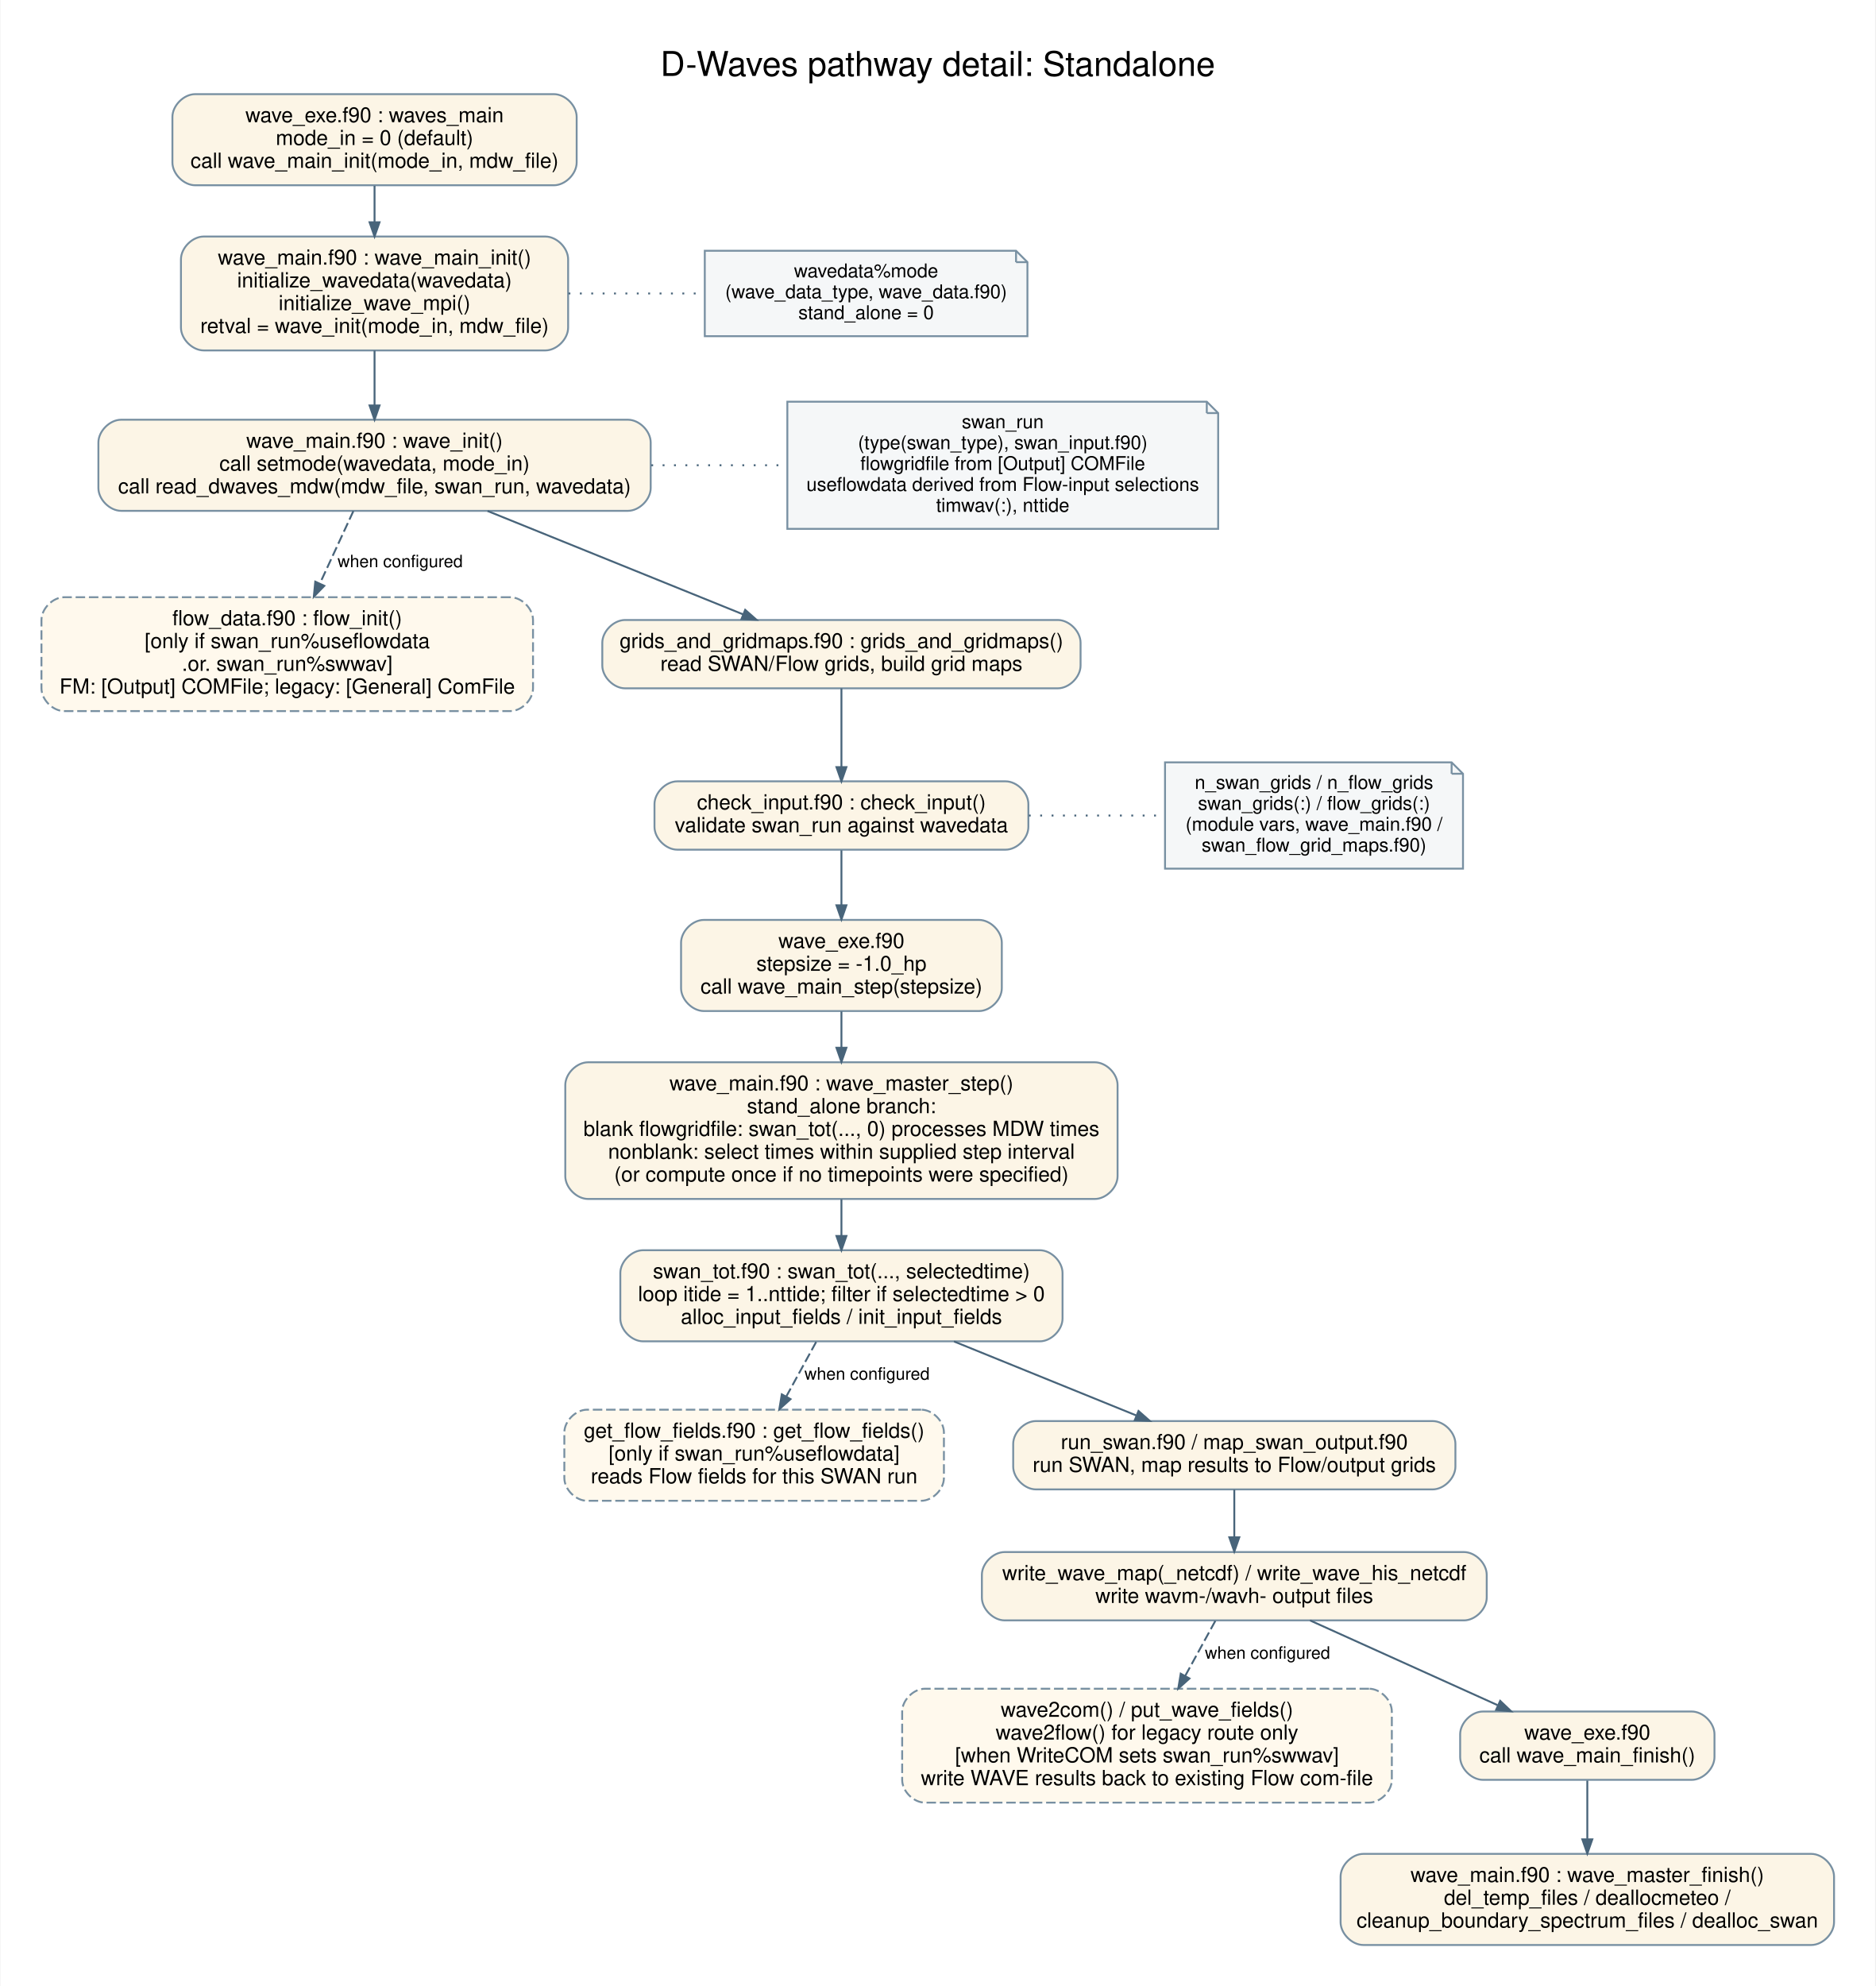
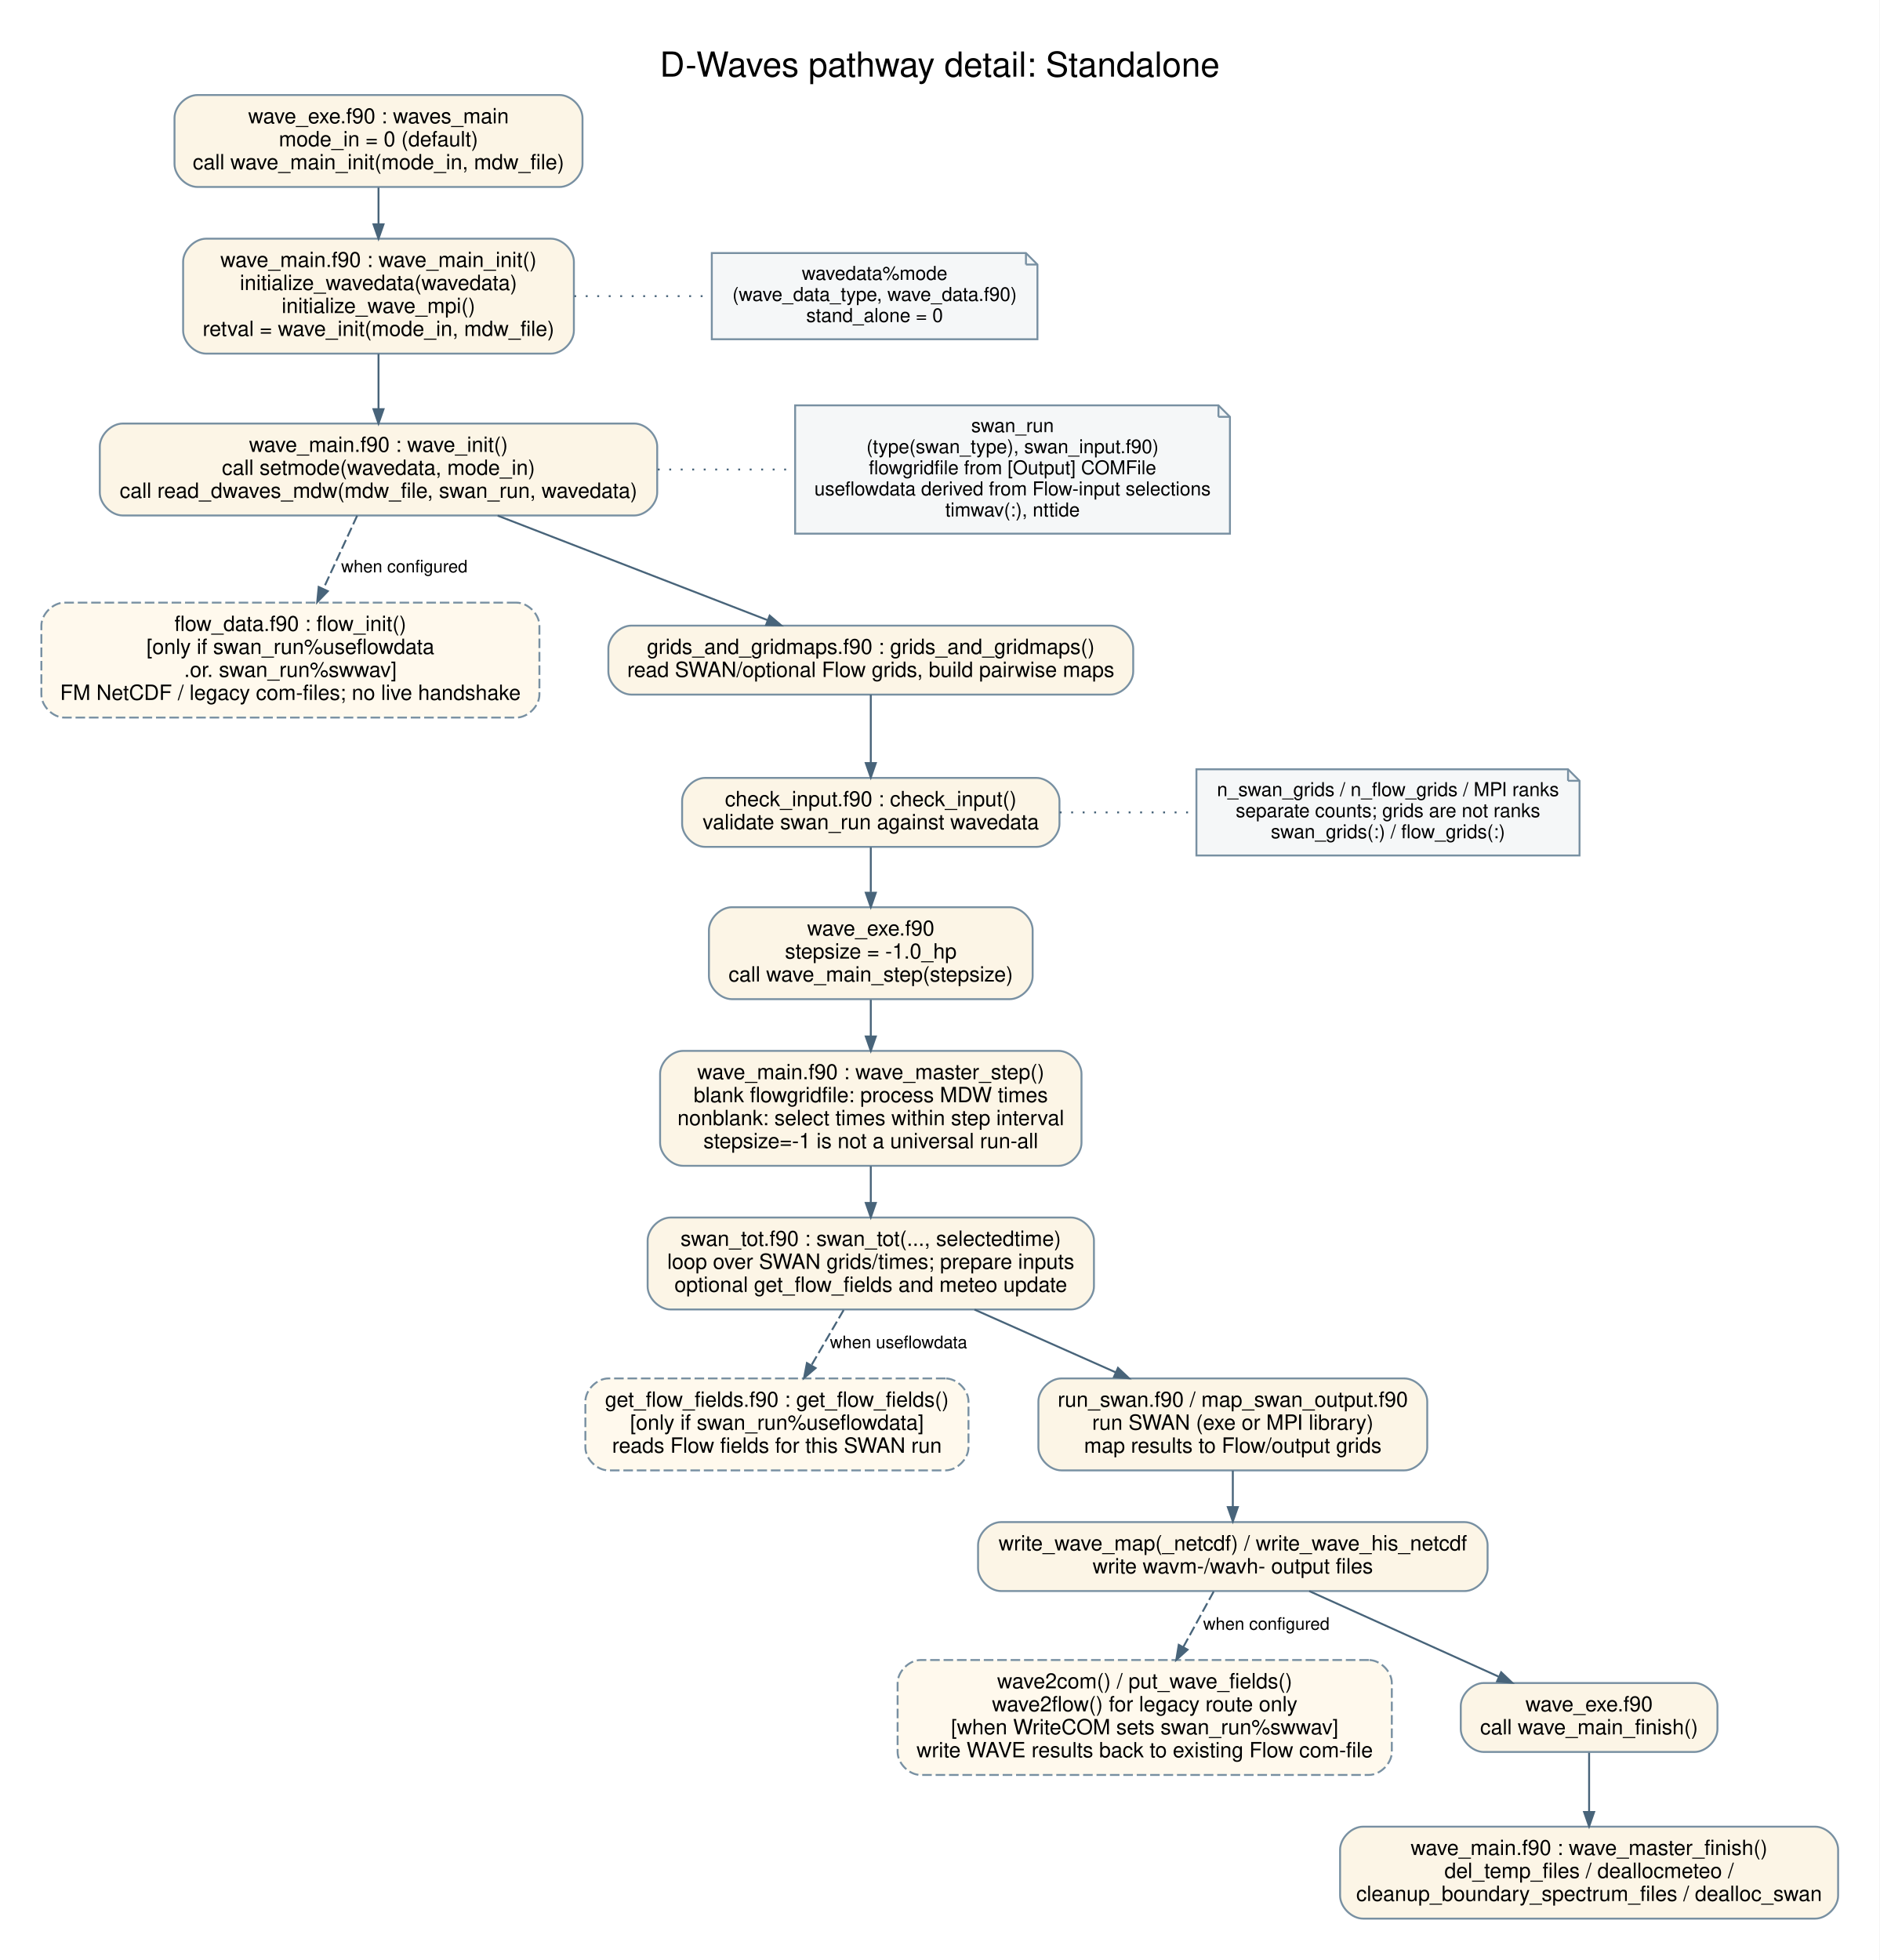
- <svg xmlns="http://www.w3.org/2000/svg" width="988pt" height="1046pt" viewBox="0.00 0.00 987.70 1046.20">
-   <g id="graph0" class="graph" transform="scale(1 1) rotate(0) translate(21.6 1024.6)">
-     <polygon fill="#ffffff" stroke="transparent" points="-21.6,21.6 -21.6,-1024.6 966.1,-1024.6 966.1,21.6 -21.6,21.6" />
-     <text text-anchor="middle" x="472.25" y="-984.6" font-family="Helvetica,sans-Serif" font-size="18.00" fill="#000000">D-Waves pathway detail: Standalone</text>
+ <svg xmlns="http://www.w3.org/2000/svg" width="981pt" height="1023pt" viewBox="0.00 0.00 981.20 1023.20">
+   <g id="graph0" class="graph" transform="scale(1 1) rotate(0) translate(21.6 1001.6)">
+     <polygon fill="#ffffff" stroke="transparent" points="-21.6,21.6 -21.6,-1001.6 959.6,-1001.6 959.6,21.6 -21.6,21.6" />
+     <text text-anchor="middle" x="469" y="-961.6" font-family="Helvetica,sans-Serif" font-size="18.00" fill="#000000">D-Waves pathway detail: Standalone</text>
    <g id="node1" class="node">
-       <path fill="#fcf5e6" stroke="#7890a2" d="M270,-975C270,-975 81,-975 81,-975 75,-975 69,-969 69,-963 69,-963 69,-939 69,-939 69,-933 75,-927 81,-927 81,-927 270,-927 270,-927 276,-927 282,-933 282,-939 282,-939 282,-963 282,-963 282,-969 276,-975 270,-975" />
-       <text text-anchor="middle" x="175.5" y="-960.2" font-family="Helvetica,sans-Serif" font-size="11.00" fill="#000000">wave_exe.f90 : waves_main</text>
-       <text text-anchor="middle" x="175.5" y="-948.2" font-family="Helvetica,sans-Serif" font-size="11.00" fill="#000000">mode_in = 0 (default)</text>
-       <text text-anchor="middle" x="175.5" y="-936.2" font-family="Helvetica,sans-Serif" font-size="11.00" fill="#000000">call wave_main_init(mode_in, mdw_file)</text>
+       <path fill="#fcf5e6" stroke="#7890a2" d="M270.5,-952C270.5,-952 81.5,-952 81.5,-952 75.5,-952 69.5,-946 69.5,-940 69.5,-940 69.5,-916 69.5,-916 69.5,-910 75.5,-904 81.5,-904 81.5,-904 270.5,-904 270.5,-904 276.5,-904 282.5,-910 282.5,-916 282.5,-916 282.5,-940 282.5,-940 282.5,-946 276.5,-952 270.5,-952" />
+       <text text-anchor="middle" x="176" y="-937.2" font-family="Helvetica,sans-Serif" font-size="11.00" fill="#000000">wave_exe.f90 : waves_main</text>
+       <text text-anchor="middle" x="176" y="-925.2" font-family="Helvetica,sans-Serif" font-size="11.00" fill="#000000">mode_in = 0 (default)</text>
+       <text text-anchor="middle" x="176" y="-913.2" font-family="Helvetica,sans-Serif" font-size="11.00" fill="#000000">call wave_main_init(mode_in, mdw_file)</text>
    </g>
    <g id="node2" class="node">
-       <path fill="#fcf5e6" stroke="#7890a2" d="M265.5,-900C265.5,-900 85.5,-900 85.5,-900 79.5,-900 73.5,-894 73.5,-888 73.5,-888 73.5,-852 73.5,-852 73.5,-846 79.5,-840 85.5,-840 85.5,-840 265.5,-840 265.5,-840 271.5,-840 277.5,-846 277.5,-852 277.5,-852 277.5,-888 277.5,-888 277.5,-894 271.5,-900 265.5,-900" />
-       <text text-anchor="middle" x="175.5" y="-885.2" font-family="Helvetica,sans-Serif" font-size="11.00" fill="#000000">wave_main.f90 : wave_main_init()</text>
-       <text text-anchor="middle" x="175.5" y="-873.2" font-family="Helvetica,sans-Serif" font-size="11.00" fill="#000000">initialize_wavedata(wavedata)</text>
-       <text text-anchor="middle" x="175.5" y="-861.2" font-family="Helvetica,sans-Serif" font-size="11.00" fill="#000000">initialize_wave_mpi()</text>
-       <text text-anchor="middle" x="175.5" y="-849.2" font-family="Helvetica,sans-Serif" font-size="11.00" fill="#000000">retval = wave_init(mode_in, mdw_file)</text>
+       <path fill="#fcf5e6" stroke="#7890a2" d="M266,-877C266,-877 86,-877 86,-877 80,-877 74,-871 74,-865 74,-865 74,-829 74,-829 74,-823 80,-817 86,-817 86,-817 266,-817 266,-817 272,-817 278,-823 278,-829 278,-829 278,-865 278,-865 278,-871 272,-877 266,-877" />
+       <text text-anchor="middle" x="176" y="-862.2" font-family="Helvetica,sans-Serif" font-size="11.00" fill="#000000">wave_main.f90 : wave_main_init()</text>
+       <text text-anchor="middle" x="176" y="-850.2" font-family="Helvetica,sans-Serif" font-size="11.00" fill="#000000">initialize_wavedata(wavedata)</text>
+       <text text-anchor="middle" x="176" y="-838.2" font-family="Helvetica,sans-Serif" font-size="11.00" fill="#000000">initialize_wave_mpi()</text>
+       <text text-anchor="middle" x="176" y="-826.2" font-family="Helvetica,sans-Serif" font-size="11.00" fill="#000000">retval = wave_init(mode_in, mdw_file)</text>
    </g>
    <g id="edge1" class="edge">
-       <path fill="none" stroke="#48647a" d="M175.5,-926.697C175.5,-920.668 175.5,-914.066 175.5,-907.566" />
-       <polygon fill="#48647a" stroke="#48647a" points="178.125,-907.521 175.5,-900.021 172.875,-907.521 178.125,-907.521" />
+       <path fill="none" stroke="#48647a" d="M176,-903.697C176,-897.668 176,-891.066 176,-884.566" />
+       <polygon fill="#48647a" stroke="#48647a" points="178.625,-884.521 176,-877.021 173.375,-884.521 178.625,-884.521" />
    </g>
    <g id="node3" class="node">
-       <path fill="#fcf5e6" stroke="#7890a2" d="M309,-803.5C309,-803.5 42,-803.5 42,-803.5 36,-803.5 30,-797.5 30,-791.5 30,-791.5 30,-767.5 30,-767.5 30,-761.5 36,-755.5 42,-755.5 42,-755.5 309,-755.5 309,-755.5 315,-755.5 321,-761.5 321,-767.5 321,-767.5 321,-791.5 321,-791.5 321,-797.5 315,-803.5 309,-803.5" />
-       <text text-anchor="middle" x="175.5" y="-788.7" font-family="Helvetica,sans-Serif" font-size="11.00" fill="#000000">wave_main.f90 : wave_init()</text>
-       <text text-anchor="middle" x="175.5" y="-776.7" font-family="Helvetica,sans-Serif" font-size="11.00" fill="#000000">call setmode(wavedata, mode_in)</text>
-       <text text-anchor="middle" x="175.5" y="-764.7" font-family="Helvetica,sans-Serif" font-size="11.00" fill="#000000">call read_dwaves_mdw(mdw_file, swan_run, wavedata)</text>
+       <path fill="#fcf5e6" stroke="#7890a2" d="M309.5,-780.5C309.5,-780.5 42.5,-780.5 42.5,-780.5 36.5,-780.5 30.5,-774.5 30.5,-768.5 30.5,-768.5 30.5,-744.5 30.5,-744.5 30.5,-738.5 36.5,-732.5 42.5,-732.5 42.5,-732.5 309.5,-732.5 309.5,-732.5 315.5,-732.5 321.5,-738.5 321.5,-744.5 321.5,-744.5 321.5,-768.5 321.5,-768.5 321.5,-774.5 315.5,-780.5 309.5,-780.5" />
+       <text text-anchor="middle" x="176" y="-765.7" font-family="Helvetica,sans-Serif" font-size="11.00" fill="#000000">wave_main.f90 : wave_init()</text>
+       <text text-anchor="middle" x="176" y="-753.7" font-family="Helvetica,sans-Serif" font-size="11.00" fill="#000000">call setmode(wavedata, mode_in)</text>
+       <text text-anchor="middle" x="176" y="-741.7" font-family="Helvetica,sans-Serif" font-size="11.00" fill="#000000">call read_dwaves_mdw(mdw_file, swan_run, wavedata)</text>
    </g>
    <g id="edge2" class="edge">
-       <path fill="none" stroke="#48647a" d="M175.5,-839.865C175.5,-830.625 175.5,-820.436 175.5,-811.102" />
-       <polygon fill="#48647a" stroke="#48647a" points="178.125,-811.002 175.5,-803.502 172.875,-811.002 178.125,-811.002" />
+       <path fill="none" stroke="#48647a" d="M176,-816.865C176,-807.625 176,-797.436 176,-788.102" />
+       <polygon fill="#48647a" stroke="#48647a" points="178.625,-788.002 176,-780.502 173.375,-788.002 178.625,-788.002" />
    </g>
    <g id="node16" class="node">
-       <polygon fill="#f5f7f8" stroke="#7890a2" points="513.5,-892.5 349.5,-892.5 349.5,-847.5 519.5,-847.5 519.5,-886.5 513.5,-892.5" />
-       <polyline fill="none" stroke="#7890a2" points="513.5,-892.5 513.5,-886.5 " />
-       <polyline fill="none" stroke="#7890a2" points="519.5,-886.5 513.5,-886.5 " />
-       <text text-anchor="middle" x="434.5" y="-878.5" font-family="Helvetica,sans-Serif" font-size="10.00" fill="#000000">wavedata%mode</text>
-       <text text-anchor="middle" x="434.5" y="-867.5" font-family="Helvetica,sans-Serif" font-size="10.00" fill="#000000">(wave_data_type, wave_data.f90)</text>
-       <text text-anchor="middle" x="434.5" y="-856.5" font-family="Helvetica,sans-Serif" font-size="10.00" fill="#000000">stand_alone = 0</text>
+       <polygon fill="#f5f7f8" stroke="#7890a2" points="514,-869.5 350,-869.5 350,-824.5 520,-824.5 520,-863.5 514,-869.5" />
+       <polyline fill="none" stroke="#7890a2" points="514,-869.5 514,-863.5 " />
+       <polyline fill="none" stroke="#7890a2" points="520,-863.5 514,-863.5 " />
+       <text text-anchor="middle" x="435" y="-855.5" font-family="Helvetica,sans-Serif" font-size="10.00" fill="#000000">wavedata%mode</text>
+       <text text-anchor="middle" x="435" y="-844.5" font-family="Helvetica,sans-Serif" font-size="10.00" fill="#000000">(wave_data_type, wave_data.f90)</text>
+       <text text-anchor="middle" x="435" y="-833.5" font-family="Helvetica,sans-Serif" font-size="10.00" fill="#000000">stand_alone = 0</text>
    </g>
    <g id="edge15" class="edge">
-       <path fill="none" stroke="#48647a" stroke-dasharray="1,5" d="M277.684,-870C301.574,-870 325.464,-870 349.354,-870" />
+       <path fill="none" stroke="#48647a" stroke-dasharray="1,5" d="M278.184,-847C302.074,-847 325.964,-847 349.854,-847" />
    </g>
    <g id="node4" class="node">
-       <path fill="#fff9ed" stroke="#7890a2" stroke-dasharray="5,2" d="M247,-710C247,-710 12,-710 12,-710 6,-710 0,-704 0,-698 0,-698 0,-662 0,-662 0,-656 6,-650 12,-650 12,-650 247,-650 247,-650 253,-650 259,-656 259,-662 259,-662 259,-698 259,-698 259,-704 253,-710 247,-710" />
-       <text text-anchor="middle" x="129.5" y="-695.2" font-family="Helvetica,sans-Serif" font-size="11.00" fill="#000000">flow_data.f90 : flow_init()</text>
-       <text text-anchor="middle" x="129.5" y="-683.2" font-family="Helvetica,sans-Serif" font-size="11.00" fill="#000000">[only if swan_run%useflowdata</text>
-       <text text-anchor="middle" x="129.5" y="-671.2" font-family="Helvetica,sans-Serif" font-size="11.00" fill="#000000">.or. swan_run%swwav]</text>
-       <text text-anchor="middle" x="129.5" y="-659.2" font-family="Helvetica,sans-Serif" font-size="11.00" fill="#000000">FM: [Output] COMFile; legacy: [General] ComFile</text>
+       <path fill="#fff9ed" stroke="#7890a2" stroke-dasharray="5,2" d="M248,-687C248,-687 12,-687 12,-687 6,-687 0,-681 0,-675 0,-675 0,-639 0,-639 0,-633 6,-627 12,-627 12,-627 248,-627 248,-627 254,-627 260,-633 260,-639 260,-639 260,-675 260,-675 260,-681 254,-687 248,-687" />
+       <text text-anchor="middle" x="130" y="-672.2" font-family="Helvetica,sans-Serif" font-size="11.00" fill="#000000">flow_data.f90 : flow_init()</text>
+       <text text-anchor="middle" x="130" y="-660.2" font-family="Helvetica,sans-Serif" font-size="11.00" fill="#000000">[only if swan_run%useflowdata</text>
+       <text text-anchor="middle" x="130" y="-648.2" font-family="Helvetica,sans-Serif" font-size="11.00" fill="#000000">.or. swan_run%swwav]</text>
+       <text text-anchor="middle" x="130" y="-636.2" font-family="Helvetica,sans-Serif" font-size="11.00" fill="#000000">FM NetCDF / legacy com-files; no live handshake</text>
    </g>
    <g id="edge3" class="edge">
-       <path fill="none" stroke="#48647a" stroke-dasharray="5,2" d="M164.365,-755.414C159.07,-743.961 152.62,-730.01 146.715,-717.236" />
-       <polygon fill="#48647a" stroke="#48647a" points="149.031,-715.99 143.501,-710.284 144.265,-718.193 149.031,-715.99" />
-       <text text-anchor="middle" x="189" y="-725.8" font-family="Helvetica,sans-Serif" font-size="9.00" fill="#000000">when configured</text>
+       <path fill="none" stroke="#48647a" stroke-dasharray="5,2" d="M164.865,-732.414C159.57,-720.961 153.12,-707.01 147.215,-694.236" />
+       <polygon fill="#48647a" stroke="#48647a" points="149.531,-692.99 144.001,-687.284 144.765,-695.193 149.531,-692.99" />
+       <text text-anchor="middle" x="189.5" y="-702.8" font-family="Helvetica,sans-Serif" font-size="9.00" fill="#000000">when configured</text>
    </g>
    <g id="node5" class="node">
-       <path fill="#fcf5e6" stroke="#7890a2" d="M535.5,-698C535.5,-698 307.5,-698 307.5,-698 301.5,-698 295.5,-692 295.5,-686 295.5,-686 295.5,-674 295.5,-674 295.5,-668 301.5,-662 307.5,-662 307.5,-662 535.5,-662 535.5,-662 541.5,-662 547.5,-668 547.5,-674 547.5,-674 547.5,-686 547.5,-686 547.5,-692 541.5,-698 535.5,-698" />
-       <text text-anchor="middle" x="421.5" y="-683.2" font-family="Helvetica,sans-Serif" font-size="11.00" fill="#000000">grids_and_gridmaps.f90 : grids_and_gridmaps()</text>
-       <text text-anchor="middle" x="421.5" y="-671.2" font-family="Helvetica,sans-Serif" font-size="11.00" fill="#000000">read SWAN/Flow grids, build grid maps</text>
+       <path fill="#fcf5e6" stroke="#7890a2" d="M558,-675C558,-675 308,-675 308,-675 302,-675 296,-669 296,-663 296,-663 296,-651 296,-651 296,-645 302,-639 308,-639 308,-639 558,-639 558,-639 564,-639 570,-645 570,-651 570,-651 570,-663 570,-663 570,-669 564,-675 558,-675" />
+       <text text-anchor="middle" x="433" y="-660.2" font-family="Helvetica,sans-Serif" font-size="11.00" fill="#000000">grids_and_gridmaps.f90 : grids_and_gridmaps()</text>
+       <text text-anchor="middle" x="433" y="-648.2" font-family="Helvetica,sans-Serif" font-size="11.00" fill="#000000">read SWAN/optional Flow grids, build pairwise maps</text>
    </g>
    <g id="edge4" class="edge">
-       <path fill="none" stroke="#48647a" d="M235.05,-755.414C276.146,-738.792 330.256,-716.906 369.593,-700.995" />
-       <polygon fill="#48647a" stroke="#48647a" points="370.791,-703.342 376.76,-698.096 368.822,-698.475 370.791,-703.342" />
+       <path fill="none" stroke="#48647a" d="M238.213,-732.414C281.236,-715.757 337.91,-693.815 379.027,-677.896" />
+       <polygon fill="#48647a" stroke="#48647a" points="380.213,-680.252 386.259,-675.096 378.317,-675.356 380.213,-680.252" />
    </g>
    <g id="node17" class="node">
-       <polygon fill="#f5f7f8" stroke="#7890a2" points="614,-813 393,-813 393,-746 620,-746 620,-807 614,-813" />
-       <polyline fill="none" stroke="#7890a2" points="614,-813 614,-807 " />
-       <polyline fill="none" stroke="#7890a2" points="620,-807 614,-807 " />
-       <text text-anchor="middle" x="506.5" y="-799" font-family="Helvetica,sans-Serif" font-size="10.00" fill="#000000">swan_run</text>
-       <text text-anchor="middle" x="506.5" y="-788" font-family="Helvetica,sans-Serif" font-size="10.00" fill="#000000">(type(swan_type), swan_input.f90)</text>
-       <text text-anchor="middle" x="506.5" y="-777" font-family="Helvetica,sans-Serif" font-size="10.00" fill="#000000">flowgridfile from [Output] COMFile</text>
-       <text text-anchor="middle" x="506.5" y="-766" font-family="Helvetica,sans-Serif" font-size="10.00" fill="#000000">useflowdata derived from Flow-input selections</text>
-       <text text-anchor="middle" x="506.5" y="-755" font-family="Helvetica,sans-Serif" font-size="10.00" fill="#000000">timwav(:), nttide</text>
+       <polygon fill="#f5f7f8" stroke="#7890a2" points="614.5,-790 393.5,-790 393.5,-723 620.5,-723 620.5,-784 614.5,-790" />
+       <polyline fill="none" stroke="#7890a2" points="614.5,-790 614.5,-784 " />
+       <polyline fill="none" stroke="#7890a2" points="620.5,-784 614.5,-784 " />
+       <text text-anchor="middle" x="507" y="-776" font-family="Helvetica,sans-Serif" font-size="10.00" fill="#000000">swan_run</text>
+       <text text-anchor="middle" x="507" y="-765" font-family="Helvetica,sans-Serif" font-size="10.00" fill="#000000">(type(swan_type), swan_input.f90)</text>
+       <text text-anchor="middle" x="507" y="-754" font-family="Helvetica,sans-Serif" font-size="10.00" fill="#000000">flowgridfile from [Output] COMFile</text>
+       <text text-anchor="middle" x="507" y="-743" font-family="Helvetica,sans-Serif" font-size="10.00" fill="#000000">useflowdata derived from Flow-input selections</text>
+       <text text-anchor="middle" x="507" y="-732" font-family="Helvetica,sans-Serif" font-size="10.00" fill="#000000">timwav(:), nttide</text>
    </g>
    <g id="edge16" class="edge">
-       <path fill="none" stroke="#48647a" stroke-dasharray="1,5" d="M321.282,-779.5C345.158,-779.5 369.034,-779.5 392.909,-779.5" />
+       <path fill="none" stroke="#48647a" stroke-dasharray="1,5" d="M321.782,-756.5C345.658,-756.5 369.534,-756.5 393.409,-756.5" />
    </g>
    <g id="node6" class="node">
-       <path fill="#fcf5e6" stroke="#7890a2" d="M508,-613C508,-613 335,-613 335,-613 329,-613 323,-607 323,-601 323,-601 323,-589 323,-589 323,-583 329,-577 335,-577 335,-577 508,-577 508,-577 514,-577 520,-583 520,-589 520,-589 520,-601 520,-601 520,-607 514,-613 508,-613" />
-       <text text-anchor="middle" x="421.5" y="-598.2" font-family="Helvetica,sans-Serif" font-size="11.00" fill="#000000">check_input.f90 : check_input()</text>
-       <text text-anchor="middle" x="421.5" y="-586.2" font-family="Helvetica,sans-Serif" font-size="11.00" fill="#000000">validate swan_run against wavedata</text>
+       <path fill="#fcf5e6" stroke="#7890a2" d="M519.5,-595.5C519.5,-595.5 346.5,-595.5 346.5,-595.5 340.5,-595.5 334.5,-589.5 334.5,-583.5 334.5,-583.5 334.5,-571.5 334.5,-571.5 334.5,-565.5 340.5,-559.5 346.5,-559.5 346.5,-559.5 519.5,-559.5 519.5,-559.5 525.5,-559.5 531.5,-565.5 531.5,-571.5 531.5,-571.5 531.5,-583.5 531.5,-583.5 531.5,-589.5 525.5,-595.5 519.5,-595.5" />
+       <text text-anchor="middle" x="433" y="-580.7" font-family="Helvetica,sans-Serif" font-size="11.00" fill="#000000">check_input.f90 : check_input()</text>
+       <text text-anchor="middle" x="433" y="-568.7" font-family="Helvetica,sans-Serif" font-size="11.00" fill="#000000">validate swan_run against wavedata</text>
    </g>
    <g id="edge5" class="edge">
-       <path fill="none" stroke="#48647a" d="M421.5,-661.974C421.5,-649.915 421.5,-633.87 421.5,-620.508" />
-       <polygon fill="#48647a" stroke="#48647a" points="424.125,-620.5 421.5,-613 418.875,-620.5 424.125,-620.5" />
+       <path fill="none" stroke="#48647a" d="M433,-638.96C433,-628.463 433,-615.053 433,-603.439" />
+       <polygon fill="#48647a" stroke="#48647a" points="435.625,-603.244 433,-595.744 430.375,-603.244 435.625,-603.244" />
    </g>
    <g id="node7" class="node">
-       <path fill="#fcf5e6" stroke="#7890a2" d="M494,-540C494,-540 349,-540 349,-540 343,-540 337,-534 337,-528 337,-528 337,-504 337,-504 337,-498 343,-492 349,-492 349,-492 494,-492 494,-492 500,-492 506,-498 506,-504 506,-504 506,-528 506,-528 506,-534 500,-540 494,-540" />
-       <text text-anchor="middle" x="421.5" y="-525.2" font-family="Helvetica,sans-Serif" font-size="11.00" fill="#000000">wave_exe.f90</text>
-       <text text-anchor="middle" x="421.5" y="-513.2" font-family="Helvetica,sans-Serif" font-size="11.00" fill="#000000">stepsize = -1.0_hp</text>
-       <text text-anchor="middle" x="421.5" y="-501.2" font-family="Helvetica,sans-Serif" font-size="11.00" fill="#000000">call wave_main_step(stepsize)</text>
+       <path fill="#fcf5e6" stroke="#7890a2" d="M505.5,-528C505.5,-528 360.5,-528 360.5,-528 354.5,-528 348.5,-522 348.5,-516 348.5,-516 348.5,-492 348.5,-492 348.5,-486 354.5,-480 360.5,-480 360.5,-480 505.5,-480 505.5,-480 511.5,-480 517.5,-486 517.5,-492 517.5,-492 517.5,-516 517.5,-516 517.5,-522 511.5,-528 505.5,-528" />
+       <text text-anchor="middle" x="433" y="-513.2" font-family="Helvetica,sans-Serif" font-size="11.00" fill="#000000">wave_exe.f90</text>
+       <text text-anchor="middle" x="433" y="-501.2" font-family="Helvetica,sans-Serif" font-size="11.00" fill="#000000">stepsize = -1.0_hp</text>
+       <text text-anchor="middle" x="433" y="-489.2" font-family="Helvetica,sans-Serif" font-size="11.00" fill="#000000">call wave_main_step(stepsize)</text>
    </g>
    <g id="edge6" class="edge">
-       <path fill="none" stroke="#48647a" d="M421.5,-576.677C421.5,-568.117 421.5,-557.673 421.5,-547.88" />
-       <polygon fill="#48647a" stroke="#48647a" points="424.125,-547.712 421.5,-540.213 418.875,-547.713 424.125,-547.712" />
+       <path fill="none" stroke="#48647a" d="M433,-559.332C433,-552.253 433,-543.928 433,-535.914" />
+       <polygon fill="#48647a" stroke="#48647a" points="435.625,-535.562 433,-528.062 430.375,-535.562 435.625,-535.562" />
    </g>
    <g id="node18" class="node">
-       <polygon fill="#f5f7f8" stroke="#7890a2" points="743,-623 592,-623 592,-567 749,-567 749,-617 743,-623" />
-       <polyline fill="none" stroke="#7890a2" points="743,-623 743,-617 " />
-       <polyline fill="none" stroke="#7890a2" points="749,-617 743,-617 " />
-       <text text-anchor="middle" x="670.5" y="-609" font-family="Helvetica,sans-Serif" font-size="10.00" fill="#000000">n_swan_grids / n_flow_grids</text>
-       <text text-anchor="middle" x="670.5" y="-598" font-family="Helvetica,sans-Serif" font-size="10.00" fill="#000000">swan_grids(:) / flow_grids(:)</text>
-       <text text-anchor="middle" x="670.5" y="-587" font-family="Helvetica,sans-Serif" font-size="10.00" fill="#000000">(module vars, wave_main.f90 /</text>
-       <text text-anchor="middle" x="670.5" y="-576" font-family="Helvetica,sans-Serif" font-size="10.00" fill="#000000">swan_flow_grid_maps.f90)</text>
+       <polygon fill="#f5f7f8" stroke="#7890a2" points="797,-600 603,-600 603,-555 803,-555 803,-594 797,-600" />
+       <polyline fill="none" stroke="#7890a2" points="797,-600 797,-594 " />
+       <polyline fill="none" stroke="#7890a2" points="803,-594 797,-594 " />
+       <text text-anchor="middle" x="703" y="-586" font-family="Helvetica,sans-Serif" font-size="10.00" fill="#000000">n_swan_grids / n_flow_grids / MPI ranks</text>
+       <text text-anchor="middle" x="703" y="-575" font-family="Helvetica,sans-Serif" font-size="10.00" fill="#000000">separate counts; grids are not ranks</text>
+       <text text-anchor="middle" x="703" y="-564" font-family="Helvetica,sans-Serif" font-size="10.00" fill="#000000">swan_grids(:) / flow_grids(:)</text>
    </g>
    <g id="edge17" class="edge">
-       <path fill="none" stroke="#48647a" stroke-dasharray="1,5" d="M520.225,-595C544.096,-595 567.968,-595 591.84,-595" />
+       <path fill="none" stroke="#48647a" stroke-dasharray="1,5" d="M531.613,-577.5C555.38,-577.5 579.146,-577.5 602.913,-577.5" />
    </g>
    <g id="node8" class="node">
-       <path fill="#fcf5e6" stroke="#7890a2" d="M555,-465C555,-465 288,-465 288,-465 282,-465 276,-459 276,-453 276,-453 276,-405 276,-405 276,-399 282,-393 288,-393 288,-393 555,-393 555,-393 561,-393 567,-399 567,-405 567,-405 567,-453 567,-453 567,-459 561,-465 555,-465" />
-       <text text-anchor="middle" x="421.5" y="-450.2" font-family="Helvetica,sans-Serif" font-size="11.00" fill="#000000">wave_main.f90 : wave_master_step()</text>
-       <text text-anchor="middle" x="421.5" y="-438.2" font-family="Helvetica,sans-Serif" font-size="11.00" fill="#000000">stand_alone branch:</text>
-       <text text-anchor="middle" x="421.5" y="-426.2" font-family="Helvetica,sans-Serif" font-size="11.00" fill="#000000">blank flowgridfile: swan_tot(..., 0) processes MDW times</text>
-       <text text-anchor="middle" x="421.5" y="-414.2" font-family="Helvetica,sans-Serif" font-size="11.00" fill="#000000">nonblank: select times within supplied step interval</text>
-       <text text-anchor="middle" x="421.5" y="-402.2" font-family="Helvetica,sans-Serif" font-size="11.00" fill="#000000">(or compute once if no timepoints were specified)</text>
+       <path fill="#fcf5e6" stroke="#7890a2" d="M531,-453C531,-453 335,-453 335,-453 329,-453 323,-447 323,-441 323,-441 323,-405 323,-405 323,-399 329,-393 335,-393 335,-393 531,-393 531,-393 537,-393 543,-399 543,-405 543,-405 543,-441 543,-441 543,-447 537,-453 531,-453" />
+       <text text-anchor="middle" x="433" y="-438.2" font-family="Helvetica,sans-Serif" font-size="11.00" fill="#000000">wave_main.f90 : wave_master_step()</text>
+       <text text-anchor="middle" x="433" y="-426.2" font-family="Helvetica,sans-Serif" font-size="11.00" fill="#000000">blank flowgridfile: process MDW times</text>
+       <text text-anchor="middle" x="433" y="-414.2" font-family="Helvetica,sans-Serif" font-size="11.00" fill="#000000">nonblank: select times within step interval</text>
+       <text text-anchor="middle" x="433" y="-402.2" font-family="Helvetica,sans-Serif" font-size="11.00" fill="#000000">stepsize=-1 is not a universal run-all</text>
    </g>
    <g id="edge7" class="edge">
-       <path fill="none" stroke="#48647a" d="M421.5,-491.766C421.5,-485.839 421.5,-479.315 421.5,-472.782" />
-       <polygon fill="#48647a" stroke="#48647a" points="424.125,-472.644 421.5,-465.144 418.875,-472.644 424.125,-472.644" />
+       <path fill="none" stroke="#48647a" d="M433,-479.697C433,-473.668 433,-467.066 433,-460.565" />
+       <polygon fill="#48647a" stroke="#48647a" points="435.625,-460.521 433,-453.021 430.375,-460.521 435.625,-460.521" />
    </g>
    <g id="node9" class="node">
-       <path fill="#fcf5e6" stroke="#7890a2" d="M526,-366C526,-366 317,-366 317,-366 311,-366 305,-360 305,-354 305,-354 305,-330 305,-330 305,-324 311,-318 317,-318 317,-318 526,-318 526,-318 532,-318 538,-324 538,-330 538,-330 538,-354 538,-354 538,-360 532,-366 526,-366" />
-       <text text-anchor="middle" x="421.5" y="-351.2" font-family="Helvetica,sans-Serif" font-size="11.00" fill="#000000">swan_tot.f90 : swan_tot(..., selectedtime)</text>
-       <text text-anchor="middle" x="421.5" y="-339.2" font-family="Helvetica,sans-Serif" font-size="11.00" fill="#000000">loop itide = 1..nttide; filter if selectedtime &gt; 0</text>
-       <text text-anchor="middle" x="421.5" y="-327.2" font-family="Helvetica,sans-Serif" font-size="11.00" fill="#000000">alloc_input_fields / init_input_fields</text>
+       <path fill="#fcf5e6" stroke="#7890a2" d="M537.5,-366C537.5,-366 328.5,-366 328.5,-366 322.5,-366 316.5,-360 316.5,-354 316.5,-354 316.5,-330 316.5,-330 316.5,-324 322.5,-318 328.5,-318 328.5,-318 537.5,-318 537.5,-318 543.5,-318 549.5,-324 549.5,-330 549.5,-330 549.5,-354 549.5,-354 549.5,-360 543.5,-366 537.5,-366" />
+       <text text-anchor="middle" x="433" y="-351.2" font-family="Helvetica,sans-Serif" font-size="11.00" fill="#000000">swan_tot.f90 : swan_tot(..., selectedtime)</text>
+       <text text-anchor="middle" x="433" y="-339.2" font-family="Helvetica,sans-Serif" font-size="11.00" fill="#000000">loop over SWAN grids/times; prepare inputs</text>
+       <text text-anchor="middle" x="433" y="-327.2" font-family="Helvetica,sans-Serif" font-size="11.00" fill="#000000">optional get_flow_fields and meteo update</text>
    </g>
    <g id="edge8" class="edge">
-       <path fill="none" stroke="#48647a" d="M421.5,-392.86C421.5,-386.492 421.5,-379.907 421.5,-373.673" />
-       <polygon fill="#48647a" stroke="#48647a" points="424.125,-373.506 421.5,-366.006 418.875,-373.506 424.125,-373.506" />
+       <path fill="none" stroke="#48647a" d="M433,-392.839C433,-386.64 433,-380.095 433,-373.839" />
+       <polygon fill="#48647a" stroke="#48647a" points="435.625,-373.618 433,-366.118 430.375,-373.618 435.625,-373.618" />
    </g>
    <g id="node10" class="node">
-       <path fill="#fff9ed" stroke="#7890a2" stroke-dasharray="5,2" d="M463.5,-282C463.5,-282 287.5,-282 287.5,-282 281.5,-282 275.5,-276 275.5,-270 275.5,-270 275.5,-246 275.5,-246 275.5,-240 281.5,-234 287.5,-234 287.5,-234 463.5,-234 463.5,-234 469.5,-234 475.5,-240 475.5,-246 475.5,-246 475.5,-270 475.5,-270 475.5,-276 469.5,-282 463.5,-282" />
-       <text text-anchor="middle" x="375.5" y="-267.2" font-family="Helvetica,sans-Serif" font-size="11.00" fill="#000000">get_flow_fields.f90 : get_flow_fields()</text>
-       <text text-anchor="middle" x="375.5" y="-255.2" font-family="Helvetica,sans-Serif" font-size="11.00" fill="#000000">[only if swan_run%useflowdata]</text>
-       <text text-anchor="middle" x="375.5" y="-243.2" font-family="Helvetica,sans-Serif" font-size="11.00" fill="#000000">reads Flow fields for this SWAN run</text>
+       <path fill="#fff9ed" stroke="#7890a2" stroke-dasharray="5,2" d="M472,-282C472,-282 296,-282 296,-282 290,-282 284,-276 284,-270 284,-270 284,-246 284,-246 284,-240 290,-234 296,-234 296,-234 472,-234 472,-234 478,-234 484,-240 484,-246 484,-246 484,-270 484,-270 484,-276 478,-282 472,-282" />
+       <text text-anchor="middle" x="384" y="-267.2" font-family="Helvetica,sans-Serif" font-size="11.00" fill="#000000">get_flow_fields.f90 : get_flow_fields()</text>
+       <text text-anchor="middle" x="384" y="-255.2" font-family="Helvetica,sans-Serif" font-size="11.00" fill="#000000">[only if swan_run%useflowdata]</text>
+       <text text-anchor="middle" x="384" y="-243.2" font-family="Helvetica,sans-Serif" font-size="11.00" fill="#000000">reads Flow fields for this SWAN run</text>
    </g>
    <g id="edge9" class="edge">
-       <path fill="none" stroke="#48647a" stroke-dasharray="5,2" d="M408.195,-317.704C403.284,-308.736 397.651,-298.45 392.46,-288.971" />
-       <polygon fill="#48647a" stroke="#48647a" points="394.68,-287.559 388.775,-282.242 390.075,-290.081 394.68,-287.559" />
-       <text text-anchor="middle" x="435" y="-297.8" font-family="Helvetica,sans-Serif" font-size="9.00" fill="#000000">when configured</text>
+       <path fill="none" stroke="#48647a" stroke-dasharray="5,2" d="M418.827,-317.704C413.596,-308.736 407.596,-298.45 402.066,-288.971" />
+       <polygon fill="#48647a" stroke="#48647a" points="404.188,-287.397 398.141,-282.242 399.653,-290.043 404.188,-287.397" />
+       <text text-anchor="middle" x="447.5" y="-297.8" font-family="Helvetica,sans-Serif" font-size="9.00" fill="#000000">when useflowdata</text>
    </g>
    <g id="node11" class="node">
-       <path fill="#fcf5e6" stroke="#7890a2" d="M733,-276C733,-276 524,-276 524,-276 518,-276 512,-270 512,-264 512,-264 512,-252 512,-252 512,-246 518,-240 524,-240 524,-240 733,-240 733,-240 739,-240 745,-246 745,-252 745,-252 745,-264 745,-264 745,-270 739,-276 733,-276" />
-       <text text-anchor="middle" x="628.5" y="-261.2" font-family="Helvetica,sans-Serif" font-size="11.00" fill="#000000">run_swan.f90 / map_swan_output.f90</text>
-       <text text-anchor="middle" x="628.5" y="-249.2" font-family="Helvetica,sans-Serif" font-size="11.00" fill="#000000">run SWAN, map results to Flow/output grids</text>
+       <path fill="#fcf5e6" stroke="#7890a2" d="M711.5,-282C711.5,-282 532.5,-282 532.5,-282 526.5,-282 520.5,-276 520.5,-270 520.5,-270 520.5,-246 520.5,-246 520.5,-240 526.5,-234 532.5,-234 532.5,-234 711.5,-234 711.5,-234 717.5,-234 723.5,-240 723.5,-246 723.5,-246 723.5,-270 723.5,-270 723.5,-276 717.5,-282 711.5,-282" />
+       <text text-anchor="middle" x="622" y="-267.2" font-family="Helvetica,sans-Serif" font-size="11.00" fill="#000000">run_swan.f90 / map_swan_output.f90</text>
+       <text text-anchor="middle" x="622" y="-255.2" font-family="Helvetica,sans-Serif" font-size="11.00" fill="#000000">run SWAN (exe or MPI library)</text>
+       <text text-anchor="middle" x="622" y="-243.2" font-family="Helvetica,sans-Serif" font-size="11.00" fill="#000000">map results to Flow/output grids</text>
    </g>
    <g id="edge10" class="edge">
-       <path fill="none" stroke="#48647a" d="M480.818,-317.929C511.105,-305.639 547.606,-290.826 576.742,-279.003" />
-       <polygon fill="#48647a" stroke="#48647a" points="578.02,-281.317 583.983,-276.065 576.046,-276.453 578.02,-281.317" />
+       <path fill="none" stroke="#48647a" d="M487.16,-317.929C510.193,-307.692 537.162,-295.706 560.903,-285.154" />
+       <polygon fill="#48647a" stroke="#48647a" points="562.045,-287.519 567.832,-282.075 559.913,-282.722 562.045,-287.519" />
    </g>
    <g id="node12" class="node">
-       <path fill="#fcf5e6" stroke="#7890a2" d="M749.5,-207C749.5,-207 507.5,-207 507.5,-207 501.5,-207 495.5,-201 495.5,-195 495.5,-195 495.5,-183 495.5,-183 495.5,-177 501.5,-171 507.5,-171 507.5,-171 749.5,-171 749.5,-171 755.5,-171 761.5,-177 761.5,-183 761.5,-183 761.5,-195 761.5,-195 761.5,-201 755.5,-207 749.5,-207" />
-       <text text-anchor="middle" x="628.5" y="-192.2" font-family="Helvetica,sans-Serif" font-size="11.00" fill="#000000">write_wave_map(_netcdf) / write_wave_his_netcdf</text>
-       <text text-anchor="middle" x="628.5" y="-180.2" font-family="Helvetica,sans-Serif" font-size="11.00" fill="#000000">write wavm-/wavh- output files</text>
+       <path fill="#fcf5e6" stroke="#7890a2" d="M743,-207C743,-207 501,-207 501,-207 495,-207 489,-201 489,-195 489,-195 489,-183 489,-183 489,-177 495,-171 501,-171 501,-171 743,-171 743,-171 749,-171 755,-177 755,-183 755,-183 755,-195 755,-195 755,-201 749,-207 743,-207" />
+       <text text-anchor="middle" x="622" y="-192.2" font-family="Helvetica,sans-Serif" font-size="11.00" fill="#000000">write_wave_map(_netcdf) / write_wave_his_netcdf</text>
+       <text text-anchor="middle" x="622" y="-180.2" font-family="Helvetica,sans-Serif" font-size="11.00" fill="#000000">write wavm-/wavh- output files</text>
    </g>
    <g id="edge11" class="edge">
-       <path fill="none" stroke="#48647a" d="M628.5,-239.871C628.5,-232.246 628.5,-223.232 628.5,-214.926" />
-       <polygon fill="#48647a" stroke="#48647a" points="631.125,-214.747 628.5,-207.247 625.875,-214.748 631.125,-214.747" />
+       <path fill="none" stroke="#48647a" d="M622,-233.867C622,-227.746 622,-221.145 622,-214.939" />
+       <polygon fill="#48647a" stroke="#48647a" points="624.625,-214.855 622,-207.355 619.375,-214.855 624.625,-214.855" />
    </g>
    <g id="node13" class="node">
-       <path fill="#fff9ed" stroke="#7890a2" stroke-dasharray="5,2" d="M699.5,-135C699.5,-135 465.5,-135 465.5,-135 459.5,-135 453.5,-129 453.5,-123 453.5,-123 453.5,-87 453.5,-87 453.5,-81 459.5,-75 465.5,-75 465.5,-75 699.5,-75 699.5,-75 705.5,-75 711.5,-81 711.5,-87 711.5,-87 711.5,-123 711.5,-123 711.5,-129 705.5,-135 699.5,-135" />
-       <text text-anchor="middle" x="582.5" y="-120.2" font-family="Helvetica,sans-Serif" font-size="11.00" fill="#000000">wave2com() / put_wave_fields()</text>
-       <text text-anchor="middle" x="582.5" y="-108.2" font-family="Helvetica,sans-Serif" font-size="11.00" fill="#000000">wave2flow() for legacy route only</text>
-       <text text-anchor="middle" x="582.5" y="-96.2" font-family="Helvetica,sans-Serif" font-size="11.00" fill="#000000">[when WriteCOM sets swan_run%swwav]</text>
-       <text text-anchor="middle" x="582.5" y="-84.2" font-family="Helvetica,sans-Serif" font-size="11.00" fill="#000000">write WAVE results back to existing Flow com-file</text>
+       <path fill="#fff9ed" stroke="#7890a2" stroke-dasharray="5,2" d="M693,-135C693,-135 459,-135 459,-135 453,-135 447,-129 447,-123 447,-123 447,-87 447,-87 447,-81 453,-75 459,-75 459,-75 693,-75 693,-75 699,-75 705,-81 705,-87 705,-87 705,-123 705,-123 705,-129 699,-135 693,-135" />
+       <text text-anchor="middle" x="576" y="-120.2" font-family="Helvetica,sans-Serif" font-size="11.00" fill="#000000">wave2com() / put_wave_fields()</text>
+       <text text-anchor="middle" x="576" y="-108.2" font-family="Helvetica,sans-Serif" font-size="11.00" fill="#000000">wave2flow() for legacy route only</text>
+       <text text-anchor="middle" x="576" y="-96.2" font-family="Helvetica,sans-Serif" font-size="11.00" fill="#000000">[when WriteCOM sets swan_run%swwav]</text>
+       <text text-anchor="middle" x="576" y="-84.2" font-family="Helvetica,sans-Serif" font-size="11.00" fill="#000000">write WAVE results back to existing Flow com-file</text>
    </g>
    <g id="edge12" class="edge">
-       <path fill="none" stroke="#48647a" stroke-dasharray="5,2" d="M618.519,-170.773C613.881,-162.305 608.191,-151.914 602.715,-141.914" />
-       <polygon fill="#48647a" stroke="#48647a" points="604.878,-140.399 598.973,-135.081 600.273,-142.92 604.878,-140.399" />
-       <text text-anchor="middle" x="646" y="-150.8" font-family="Helvetica,sans-Serif" font-size="9.00" fill="#000000">when configured</text>
+       <path fill="none" stroke="#48647a" stroke-dasharray="5,2" d="M612.019,-170.773C607.381,-162.305 601.691,-151.914 596.215,-141.914" />
+       <polygon fill="#48647a" stroke="#48647a" points="598.378,-140.399 592.473,-135.081 593.773,-142.92 598.378,-140.399" />
+       <text text-anchor="middle" x="639.5" y="-150.8" font-family="Helvetica,sans-Serif" font-size="9.00" fill="#000000">when configured</text>
    </g>
    <g id="node14" class="node">
-       <path fill="#fcf5e6" stroke="#7890a2" d="M869.5,-123C869.5,-123 759.5,-123 759.5,-123 753.5,-123 747.5,-117 747.5,-111 747.5,-111 747.5,-99 747.5,-99 747.5,-93 753.5,-87 759.5,-87 759.5,-87 869.5,-87 869.5,-87 875.5,-87 881.5,-93 881.5,-99 881.5,-99 881.5,-111 881.5,-111 881.5,-117 875.5,-123 869.5,-123" />
-       <text text-anchor="middle" x="814.5" y="-108.2" font-family="Helvetica,sans-Serif" font-size="11.00" fill="#000000">wave_exe.f90</text>
-       <text text-anchor="middle" x="814.5" y="-96.2" font-family="Helvetica,sans-Serif" font-size="11.00" fill="#000000">call wave_main_finish()</text>
+       <path fill="#fcf5e6" stroke="#7890a2" d="M863,-123C863,-123 753,-123 753,-123 747,-123 741,-117 741,-111 741,-111 741,-99 741,-99 741,-93 747,-87 753,-87 753,-87 863,-87 863,-87 869,-87 875,-93 875,-99 875,-99 875,-111 875,-111 875,-117 869,-123 863,-123" />
+       <text text-anchor="middle" x="808" y="-108.2" font-family="Helvetica,sans-Serif" font-size="11.00" fill="#000000">wave_exe.f90</text>
+       <text text-anchor="middle" x="808" y="-96.2" font-family="Helvetica,sans-Serif" font-size="11.00" fill="#000000">call wave_main_finish()</text>
    </g>
    <g id="edge13" class="edge">
-       <path fill="none" stroke="#48647a" d="M668.402,-170.98C697.356,-157.904 736.638,-140.163 767.177,-126.371" />
-       <polygon fill="#48647a" stroke="#48647a" points="768.589,-128.614 774.344,-123.135 766.428,-123.83 768.589,-128.614" />
+       <path fill="none" stroke="#48647a" d="M661.902,-170.98C690.856,-157.904 730.138,-140.163 760.677,-126.371" />
+       <polygon fill="#48647a" stroke="#48647a" points="762.089,-128.614 767.844,-123.135 759.928,-123.83 762.089,-128.614" />
    </g>
    <g id="node15" class="node">
-       <path fill="#fcf5e6" stroke="#7890a2" d="M932.5,-48C932.5,-48 696.5,-48 696.5,-48 690.5,-48 684.5,-42 684.5,-36 684.5,-36 684.5,-12 684.5,-12 684.5,-6 690.5,0 696.5,0 696.5,0 932.5,0 932.5,0 938.5,0 944.5,-6 944.5,-12 944.5,-12 944.5,-36 944.5,-36 944.5,-42 938.5,-48 932.5,-48" />
-       <text text-anchor="middle" x="814.5" y="-33.2" font-family="Helvetica,sans-Serif" font-size="11.00" fill="#000000">wave_main.f90 : wave_master_finish()</text>
-       <text text-anchor="middle" x="814.5" y="-21.2" font-family="Helvetica,sans-Serif" font-size="11.00" fill="#000000">del_temp_files / deallocmeteo /</text>
-       <text text-anchor="middle" x="814.5" y="-9.2" font-family="Helvetica,sans-Serif" font-size="11.00" fill="#000000">cleanup_boundary_spectrum_files / dealloc_swan</text>
+       <path fill="#fcf5e6" stroke="#7890a2" d="M926,-48C926,-48 690,-48 690,-48 684,-48 678,-42 678,-36 678,-36 678,-12 678,-12 678,-6 684,0 690,0 690,0 926,0 926,0 932,0 938,-6 938,-12 938,-12 938,-36 938,-36 938,-42 932,-48 926,-48" />
+       <text text-anchor="middle" x="808" y="-33.2" font-family="Helvetica,sans-Serif" font-size="11.00" fill="#000000">wave_main.f90 : wave_master_finish()</text>
+       <text text-anchor="middle" x="808" y="-21.2" font-family="Helvetica,sans-Serif" font-size="11.00" fill="#000000">del_temp_files / deallocmeteo /</text>
+       <text text-anchor="middle" x="808" y="-9.2" font-family="Helvetica,sans-Serif" font-size="11.00" fill="#000000">cleanup_boundary_spectrum_files / dealloc_swan</text>
    </g>
    <g id="edge14" class="edge">
-       <path fill="none" stroke="#48647a" d="M814.5,-86.62C814.5,-77.544 814.5,-66.331 814.5,-55.912" />
-       <polygon fill="#48647a" stroke="#48647a" points="817.125,-55.648 814.5,-48.148 811.875,-55.648 817.125,-55.648" />
+       <path fill="none" stroke="#48647a" d="M808,-86.62C808,-77.544 808,-66.331 808,-55.912" />
+       <polygon fill="#48647a" stroke="#48647a" points="810.625,-55.648 808,-48.148 805.375,-55.648 810.625,-55.648" />
    </g>
  </g>
</svg>
